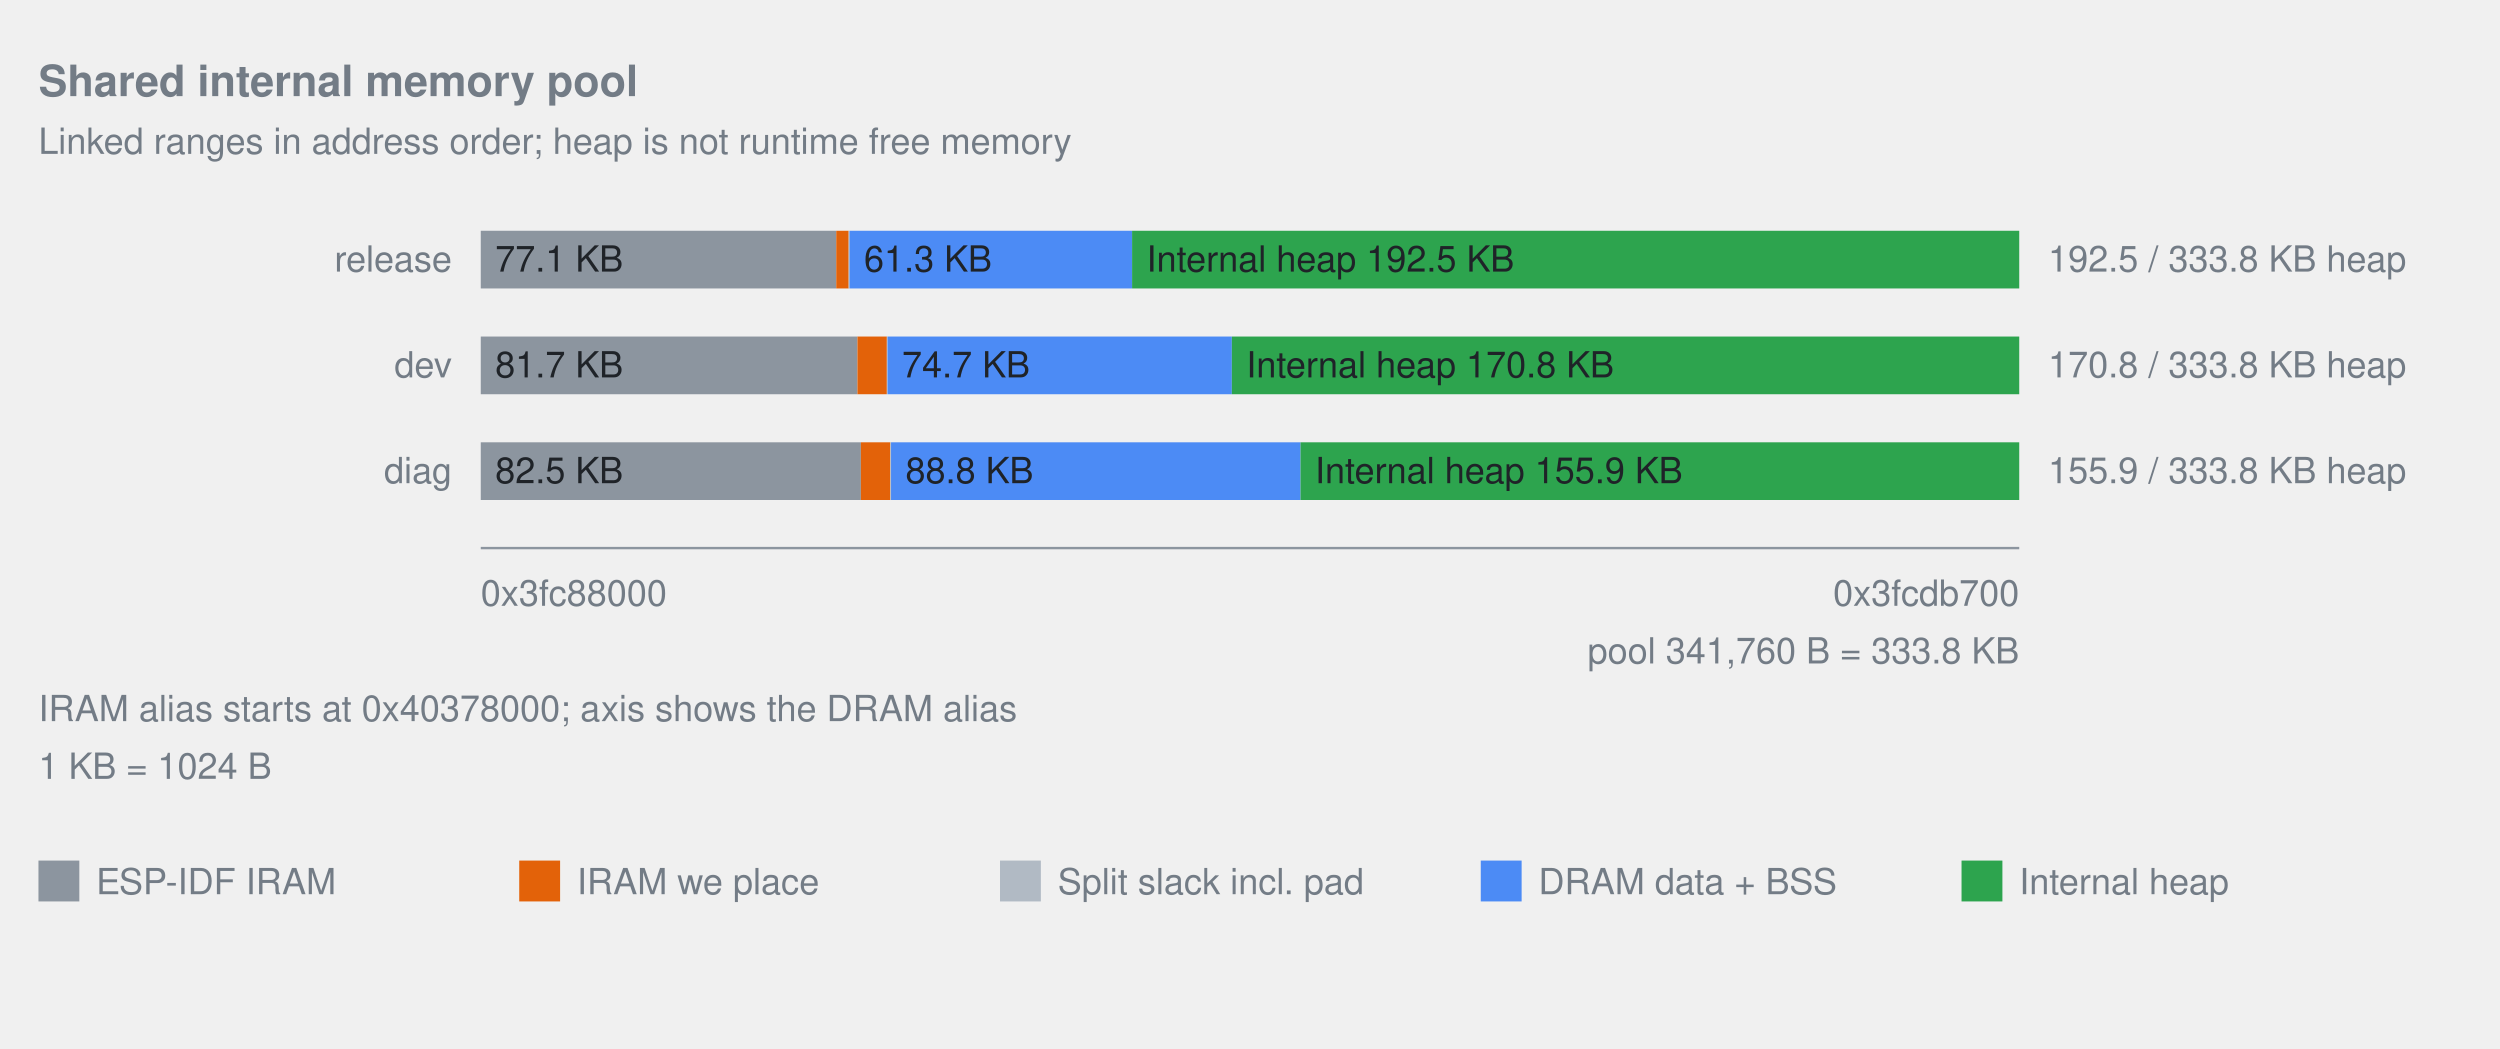
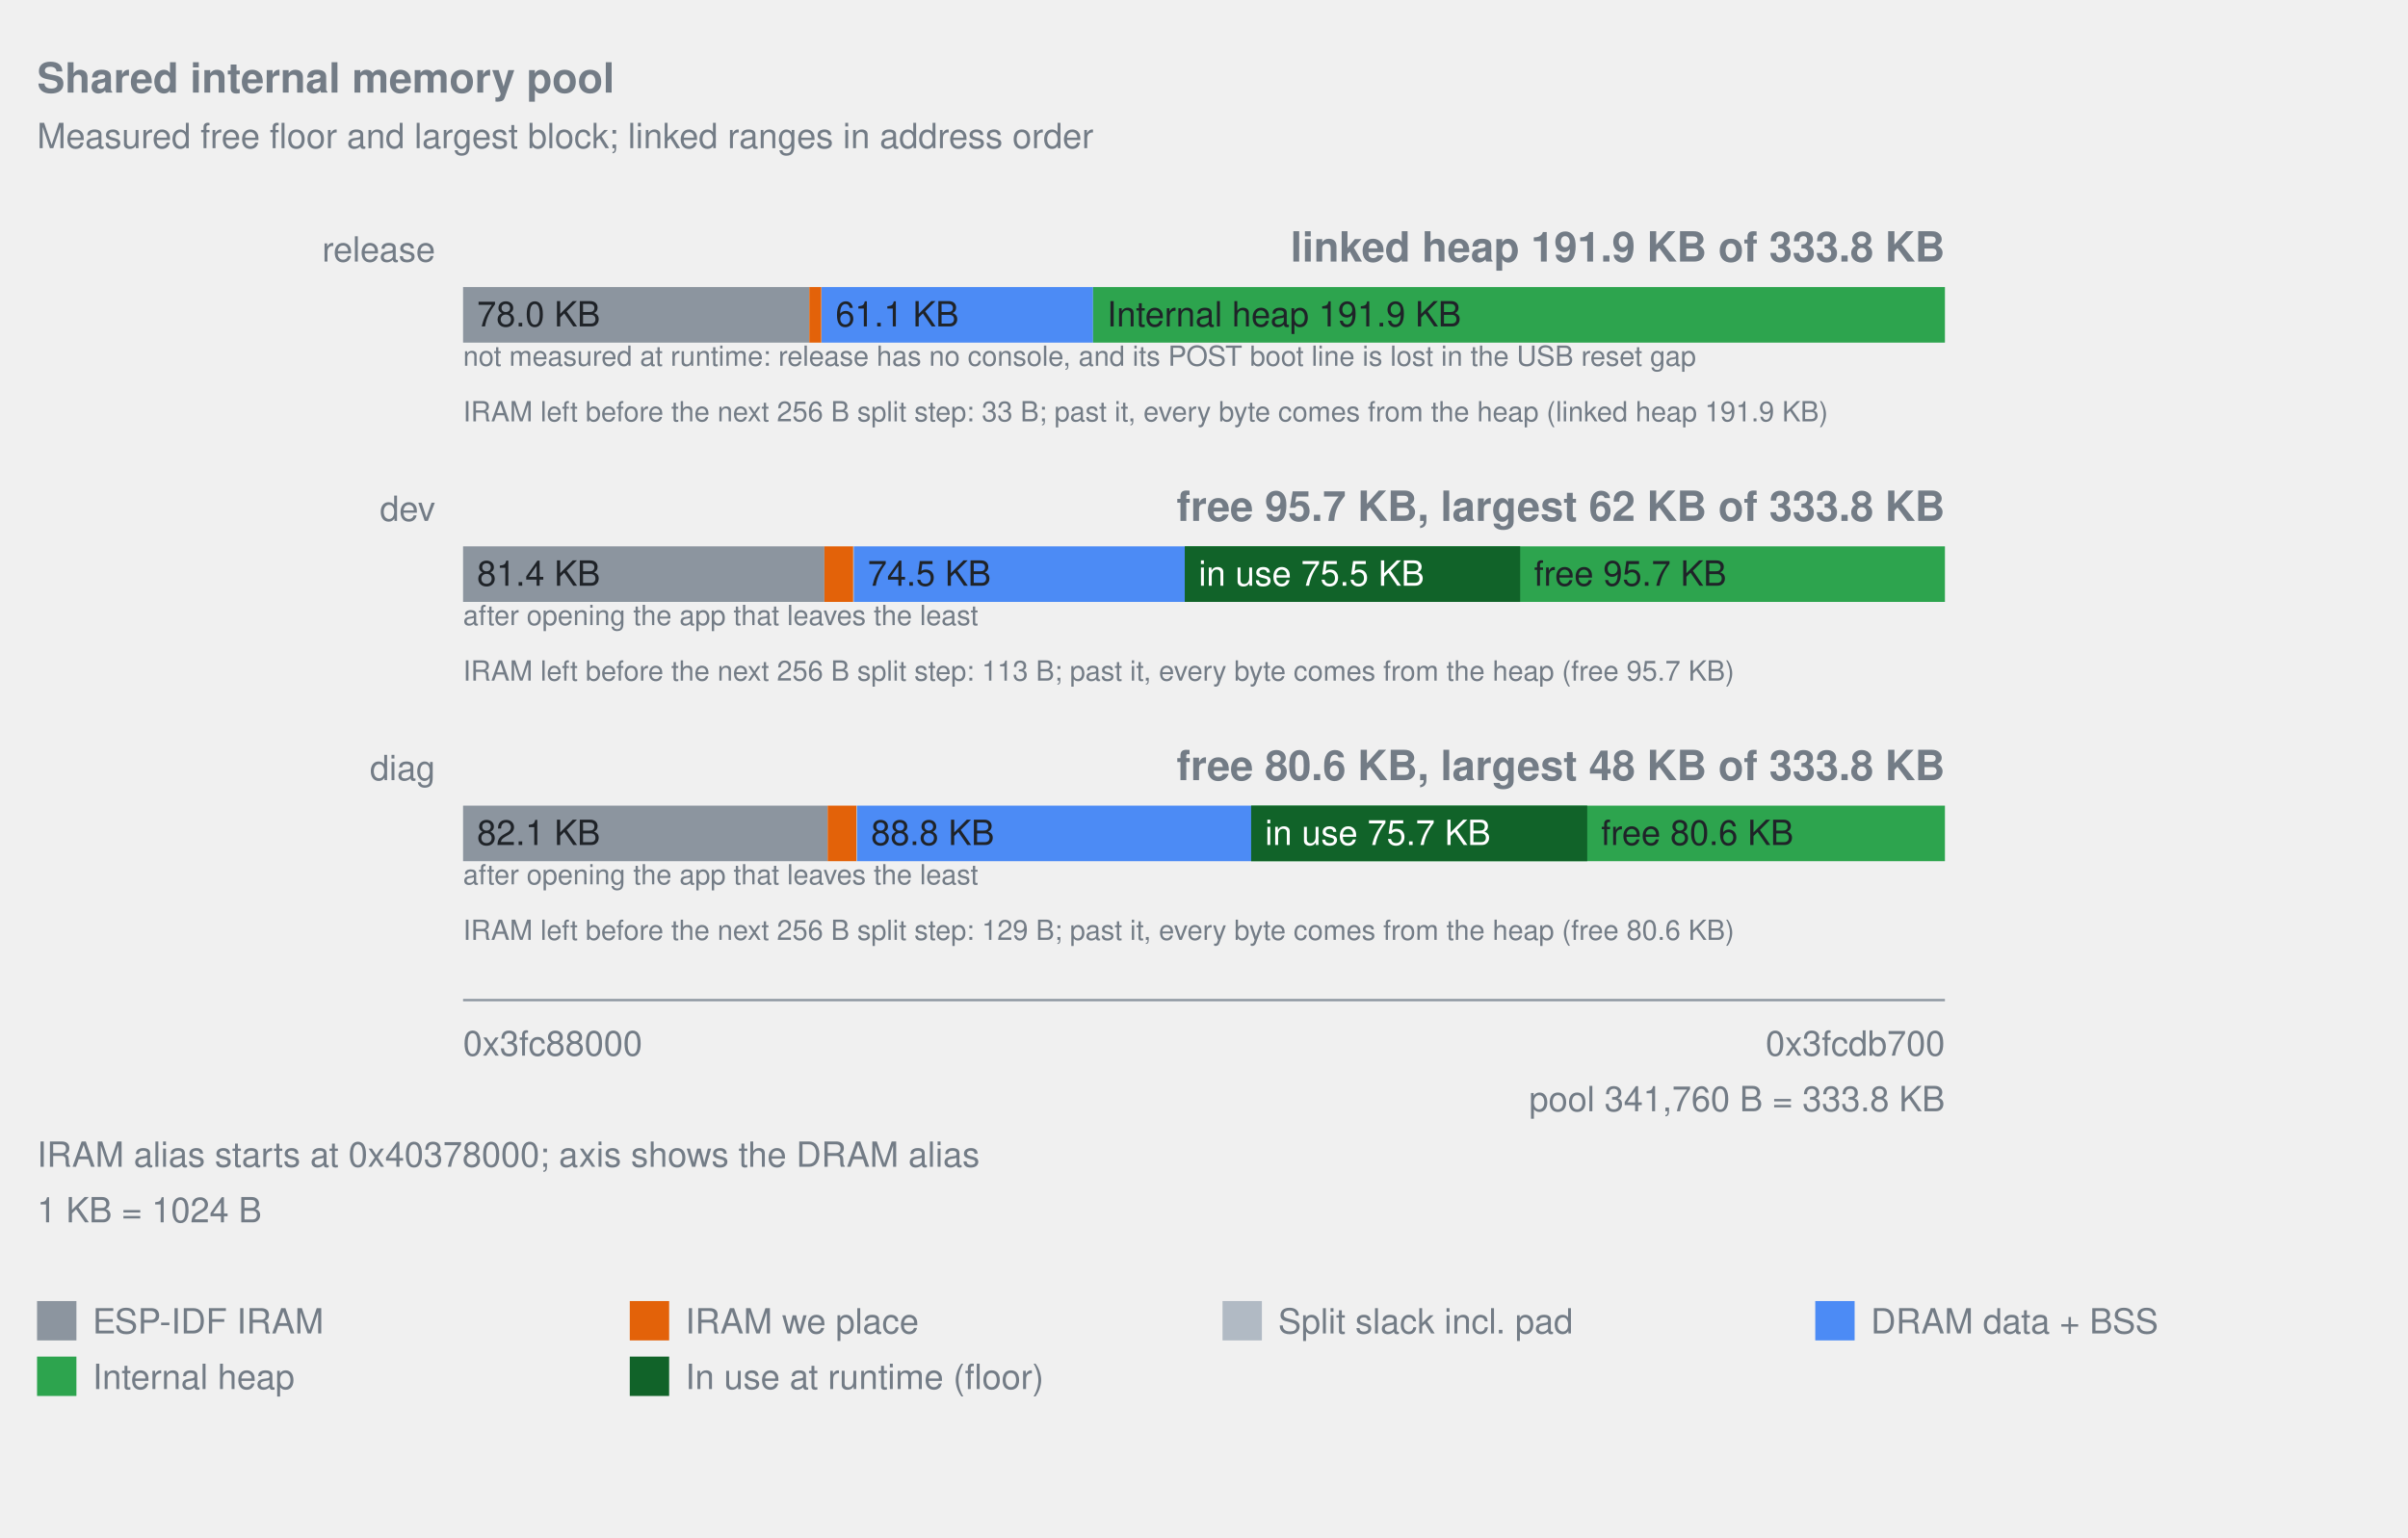
- <svg xmlns="http://www.w3.org/2000/svg" width="1040" viewBox="0 0 1040 436" role="img">
-   <style>text{fill:#737c86;font-family:-apple-system,Segoe UI,Helvetica,Arial,sans-serif;font-size:15px}.title{font-size:18px;font-weight:600}.note{font-size:12px}.inside{fill:#1f2328}</style>
+ <svg xmlns="http://www.w3.org/2000/svg" width="1040" viewBox="0 0 1040 664" role="img">
+   <style>text{fill:#737c86;font-family:-apple-system,Segoe UI,Helvetica,Arial,sans-serif;font-size:15px}.title{font-size:18px;font-weight:600}.note{font-size:12px}.inside{fill:#1f2328}.overlay-inside{fill:#ffffff}</style>
  <text x="16" y="40" text-anchor="start" class="title">Shared internal memory pool</text>
-   <text x="16" y="64" text-anchor="start">Linked ranges in address order; heap is not runtime free memory</text>
+   <text x="16" y="64" text-anchor="start">Measured free floor and largest block; linked ranges in address order</text>
  <text x="188" y="113" text-anchor="end">release</text>
-   <rect x="200.00" y="96" width="147.88" height="24" fill="#8c959f" data-label="ESP-IDF IRAM" data-bytes="78969" />
-   <text x="206.00" y="113" text-anchor="start" class="inside">77.1 KB</text>
-   <rect x="347.88" y="96" width="5.16" height="24" fill="#e36209" data-label="IRAM we place" data-bytes="2758" />
-   <rect x="353.05" y="96" width="0.36" height="24" fill="#b1bac4" data-label="Split slack incl. pad" data-bytes="193" />
-   <rect x="353.41" y="96" width="117.54" height="24" fill="#4c8bf5" data-label="DRAM data + BSS" data-bytes="62768" />
-   <text x="359.41" y="113" text-anchor="start" class="inside">61.3 KB</text>
-   <rect x="470.95" y="96" width="369.05" height="24" fill="#2da44e" data-label="Internal heap" data-bytes="197072" />
-   <text x="476.95" y="113" text-anchor="start" class="inside">Internal heap 192.5 KB</text>
-   <text x="852.00" y="113" text-anchor="start">192.5 / 333.8 KB heap</text>
-   <text x="188" y="157" text-anchor="end">dev</text>
-   <rect x="200.00" y="140" width="156.70" height="24" fill="#8c959f" data-label="ESP-IDF IRAM" data-bytes="83678" />
-   <text x="206.00" y="157" text-anchor="start" class="inside">81.7 KB</text>
-   <rect x="356.70" y="140" width="12.23" height="24" fill="#e36209" data-label="IRAM we place" data-bytes="6529" />
-   <rect x="368.93" y="140" width="0.30" height="24" fill="#b1bac4" data-label="Split slack incl. pad" data-bytes="161" />
-   <rect x="369.23" y="140" width="143.22" height="24" fill="#4c8bf5" data-label="DRAM data + BSS" data-bytes="76480" />
-   <text x="375.23" y="157" text-anchor="start" class="inside">74.7 KB</text>
-   <rect x="512.45" y="140" width="327.55" height="24" fill="#2da44e" data-label="Internal heap" data-bytes="174912" />
-   <text x="518.45" y="157" text-anchor="start" class="inside">Internal heap 170.8 KB</text>
-   <text x="852.00" y="157" text-anchor="start">170.8 / 333.8 KB heap</text>
-   <text x="188" y="201" text-anchor="end">diag</text>
-   <rect x="200.00" y="184" width="158.12" height="24" fill="#8c959f" data-label="ESP-IDF IRAM" data-bytes="84438" />
-   <text x="206.00" y="201" text-anchor="start" class="inside">82.5 KB</text>
-   <rect x="358.12" y="184" width="12.23" height="24" fill="#e36209" data-label="IRAM we place" data-bytes="6529" />
-   <rect x="370.35" y="184" width="0.32" height="24" fill="#b1bac4" data-label="Split slack incl. pad" data-bytes="169" />
-   <rect x="370.67" y="184" width="170.35" height="24" fill="#4c8bf5" data-label="DRAM data + BSS" data-bytes="90968" />
-   <text x="376.67" y="201" text-anchor="start" class="inside">88.8 KB</text>
-   <rect x="541.02" y="184" width="298.98" height="24" fill="#2da44e" data-label="Internal heap" data-bytes="159656" />
-   <text x="547.02" y="201" text-anchor="start" class="inside">Internal heap 155.9 KB</text>
-   <text x="852.00" y="201" text-anchor="start">155.9 / 333.8 KB heap</text>
-   <line x1="200" y1="228" x2="840" y2="228" stroke="#8c959f" />
-   <text x="200" y="252" text-anchor="start">0x3fc88000</text>
-   <text x="840" y="252" text-anchor="end">0x3fcdb700</text>
-   <text x="840" y="276" text-anchor="end">pool 341,760 B = 333.8 KB</text>
-   <text x="16" y="300" text-anchor="start">IRAM alias starts at 0x40378000; axis shows the DRAM alias</text>
-   <text x="16" y="324" text-anchor="start">1 KB = 1024 B</text>
-   <rect x="16" y="358" width="17" height="17" fill="#8c959f" />
-   <text x="40" y="372" text-anchor="start">ESP-IDF IRAM</text>
-   <rect x="216" y="358" width="17" height="17" fill="#e36209" />
-   <text x="240" y="372" text-anchor="start">IRAM we place</text>
-   <rect x="416" y="358" width="17" height="17" fill="#b1bac4" />
-   <text x="440" y="372" text-anchor="start">Split slack incl. pad</text>
-   <rect x="616" y="358" width="17" height="17" fill="#4c8bf5" />
-   <text x="640" y="372" text-anchor="start">DRAM data + BSS</text>
-   <rect x="816" y="358" width="17" height="17" fill="#2da44e" />
-   <text x="840" y="372" text-anchor="start">Internal heap</text>
+   <text x="840" y="113" text-anchor="end" class="title">linked heap 191.9 KB of 333.8 KB</text>
+   <rect x="200.00" y="124" width="149.53" height="24" fill="#8c959f" data-label="ESP-IDF IRAM" data-bytes="79851" />
+   <text x="206.00" y="141" text-anchor="start" class="inside">78.0 KB</text>
+   <rect x="349.53" y="124" width="5.22" height="24" fill="#e36209" data-label="IRAM we place" data-bytes="2788" />
+   <rect x="354.75" y="124" width="0.09" height="24" fill="#b1bac4" data-label="Split slack incl. pad" data-bytes="49" />
+   <rect x="354.85" y="124" width="117.24" height="24" fill="#4c8bf5" data-label="DRAM data + BSS" data-bytes="62608" />
+   <text x="360.85" y="141" text-anchor="start" class="inside">61.1 KB</text>
+   <rect x="472.09" y="124" width="367.91" height="24" fill="#2da44e" data-label="Internal heap" data-bytes="196464" />
+   <text x="478.09" y="141" text-anchor="start" class="inside">Internal heap 191.9 KB</text>
+   <text x="200" y="158" text-anchor="start" class="note">not measured at runtime: release has no console, and its POST boot line is lost in the USB reset gap</text>
+   <text x="200" y="182" text-anchor="start" class="note">IRAM left before the next 256 B split step: 33 B; past it, every byte comes from the heap (linked heap 191.9 KB)</text>
+   <text x="188" y="225" text-anchor="end">dev</text>
+   <text x="840" y="225" text-anchor="end" class="title">free 95.7 KB, largest 62 KB of 333.8 KB</text>
+   <rect x="200.00" y="236" width="156.05" height="24" fill="#8c959f" data-label="ESP-IDF IRAM" data-bytes="83332" />
+   <text x="206.00" y="253" text-anchor="start" class="inside">81.4 KB</text>
+   <rect x="356.05" y="236" width="12.46" height="24" fill="#e36209" data-label="IRAM we place" data-bytes="6651" />
+   <rect x="368.51" y="236" width="0.24" height="24" fill="#b1bac4" data-label="Split slack incl. pad" data-bytes="129" />
+   <rect x="368.75" y="236" width="142.95" height="24" fill="#4c8bf5" data-label="DRAM data + BSS" data-bytes="76336" />
+   <text x="374.75" y="253" text-anchor="start" class="inside">74.5 KB</text>
+   <rect x="511.70" y="236" width="328.30" height="24" fill="#2da44e" data-label="Internal heap" data-bytes="175312" />
+   <rect x="511.70" y="236" width="144.85" height="24" fill="#116329" data-label="In use at runtime (floor)" data-bytes="77349" />
+   <text x="517.70" y="253" text-anchor="start" class="overlay-inside">in use 75.5 KB</text>
+   <text x="662.55" y="253" text-anchor="start" class="inside">free 95.7 KB</text>
+   <text x="200" y="270" text-anchor="start" class="note">after opening the app that leaves the least</text>
+   <text x="200" y="294" text-anchor="start" class="note">IRAM left before the next 256 B split step: 113 B; past it, every byte comes from the heap (free 95.7 KB)</text>
+   <text x="188" y="337" text-anchor="end">diag</text>
+   <text x="840" y="337" text-anchor="end" class="title">free 80.6 KB, largest 48 KB of 333.8 KB</text>
+   <rect x="200.00" y="348" width="157.46" height="24" fill="#8c959f" data-label="ESP-IDF IRAM" data-bytes="84084" />
+   <text x="206.00" y="365" text-anchor="start" class="inside">82.1 KB</text>
+   <rect x="357.46" y="348" width="12.46" height="24" fill="#e36209" data-label="IRAM we place" data-bytes="6651" />
+   <rect x="369.92" y="348" width="0.27" height="24" fill="#b1bac4" data-label="Split slack incl. pad" data-bytes="145" />
+   <rect x="370.19" y="348" width="170.19" height="24" fill="#4c8bf5" data-label="DRAM data + BSS" data-bytes="90880" />
+   <text x="376.19" y="365" text-anchor="start" class="inside">88.8 KB</text>
+   <rect x="540.37" y="348" width="299.63" height="24" fill="#2da44e" data-label="Internal heap" data-bytes="160000" />
+   <rect x="540.37" y="348" width="145.14" height="24" fill="#116329" data-label="In use at runtime (floor)" data-bytes="77505" />
+   <text x="546.37" y="365" text-anchor="start" class="overlay-inside">in use 75.7 KB</text>
+   <text x="691.51" y="365" text-anchor="start" class="inside">free 80.6 KB</text>
+   <text x="200" y="382" text-anchor="start" class="note">after opening the app that leaves the least</text>
+   <text x="200" y="406" text-anchor="start" class="note">IRAM left before the next 256 B split step: 129 B; past it, every byte comes from the heap (free 80.6 KB)</text>
+   <line x1="200" y1="432" x2="840" y2="432" stroke="#8c959f" />
+   <text x="200" y="456" text-anchor="start">0x3fc88000</text>
+   <text x="840" y="456" text-anchor="end">0x3fcdb700</text>
+   <text x="840" y="480" text-anchor="end">pool 341,760 B = 333.8 KB</text>
+   <text x="16" y="504" text-anchor="start">IRAM alias starts at 0x40378000; axis shows the DRAM alias</text>
+   <text x="16" y="528" text-anchor="start">1 KB = 1024 B</text>
+   <rect x="16" y="562" width="17" height="17" fill="#8c959f" />
+   <text x="40" y="576" text-anchor="start">ESP-IDF IRAM</text>
+   <rect x="272" y="562" width="17" height="17" fill="#e36209" />
+   <text x="296" y="576" text-anchor="start">IRAM we place</text>
+   <rect x="528" y="562" width="17" height="17" fill="#b1bac4" />
+   <text x="552" y="576" text-anchor="start">Split slack incl. pad</text>
+   <rect x="784" y="562" width="17" height="17" fill="#4c8bf5" />
+   <text x="808" y="576" text-anchor="start">DRAM data + BSS</text>
+   <rect x="16" y="586" width="17" height="17" fill="#2da44e" />
+   <text x="40" y="600" text-anchor="start">Internal heap</text>
+   <rect x="272" y="586" width="17" height="17" fill="#116329" />
+   <text x="296" y="600" text-anchor="start">In use at runtime (floor)</text>
</svg>
